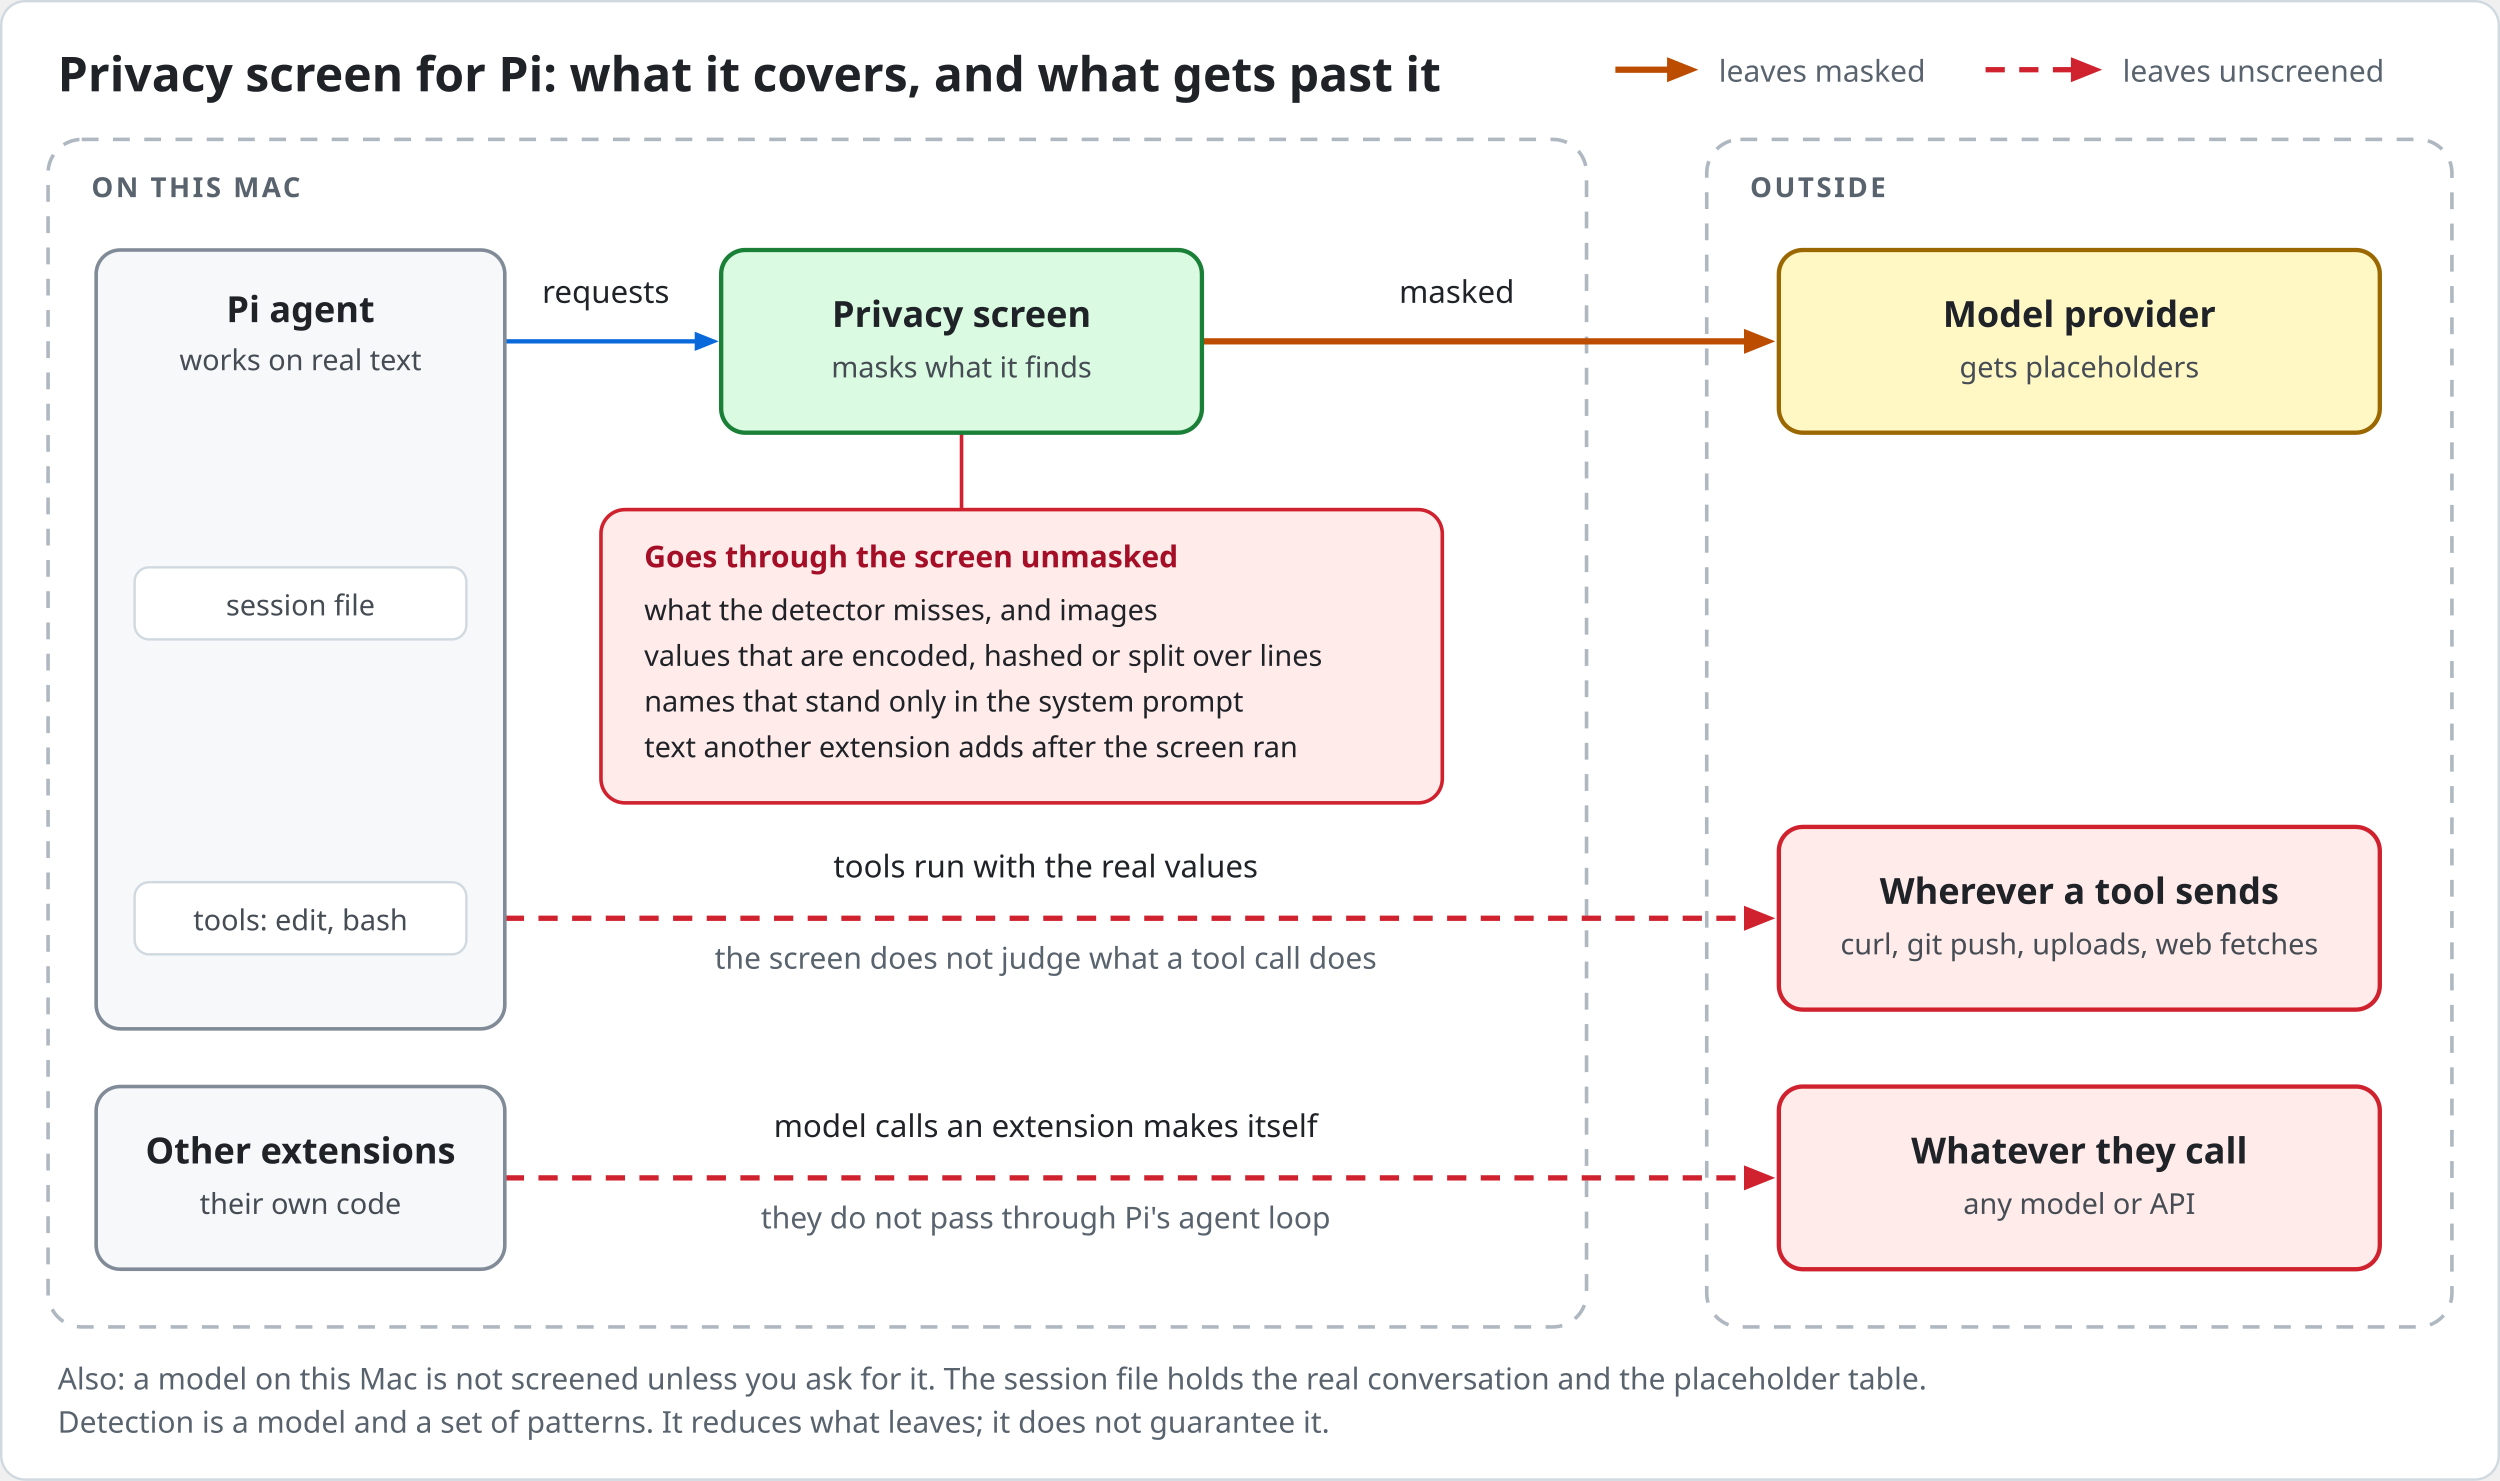
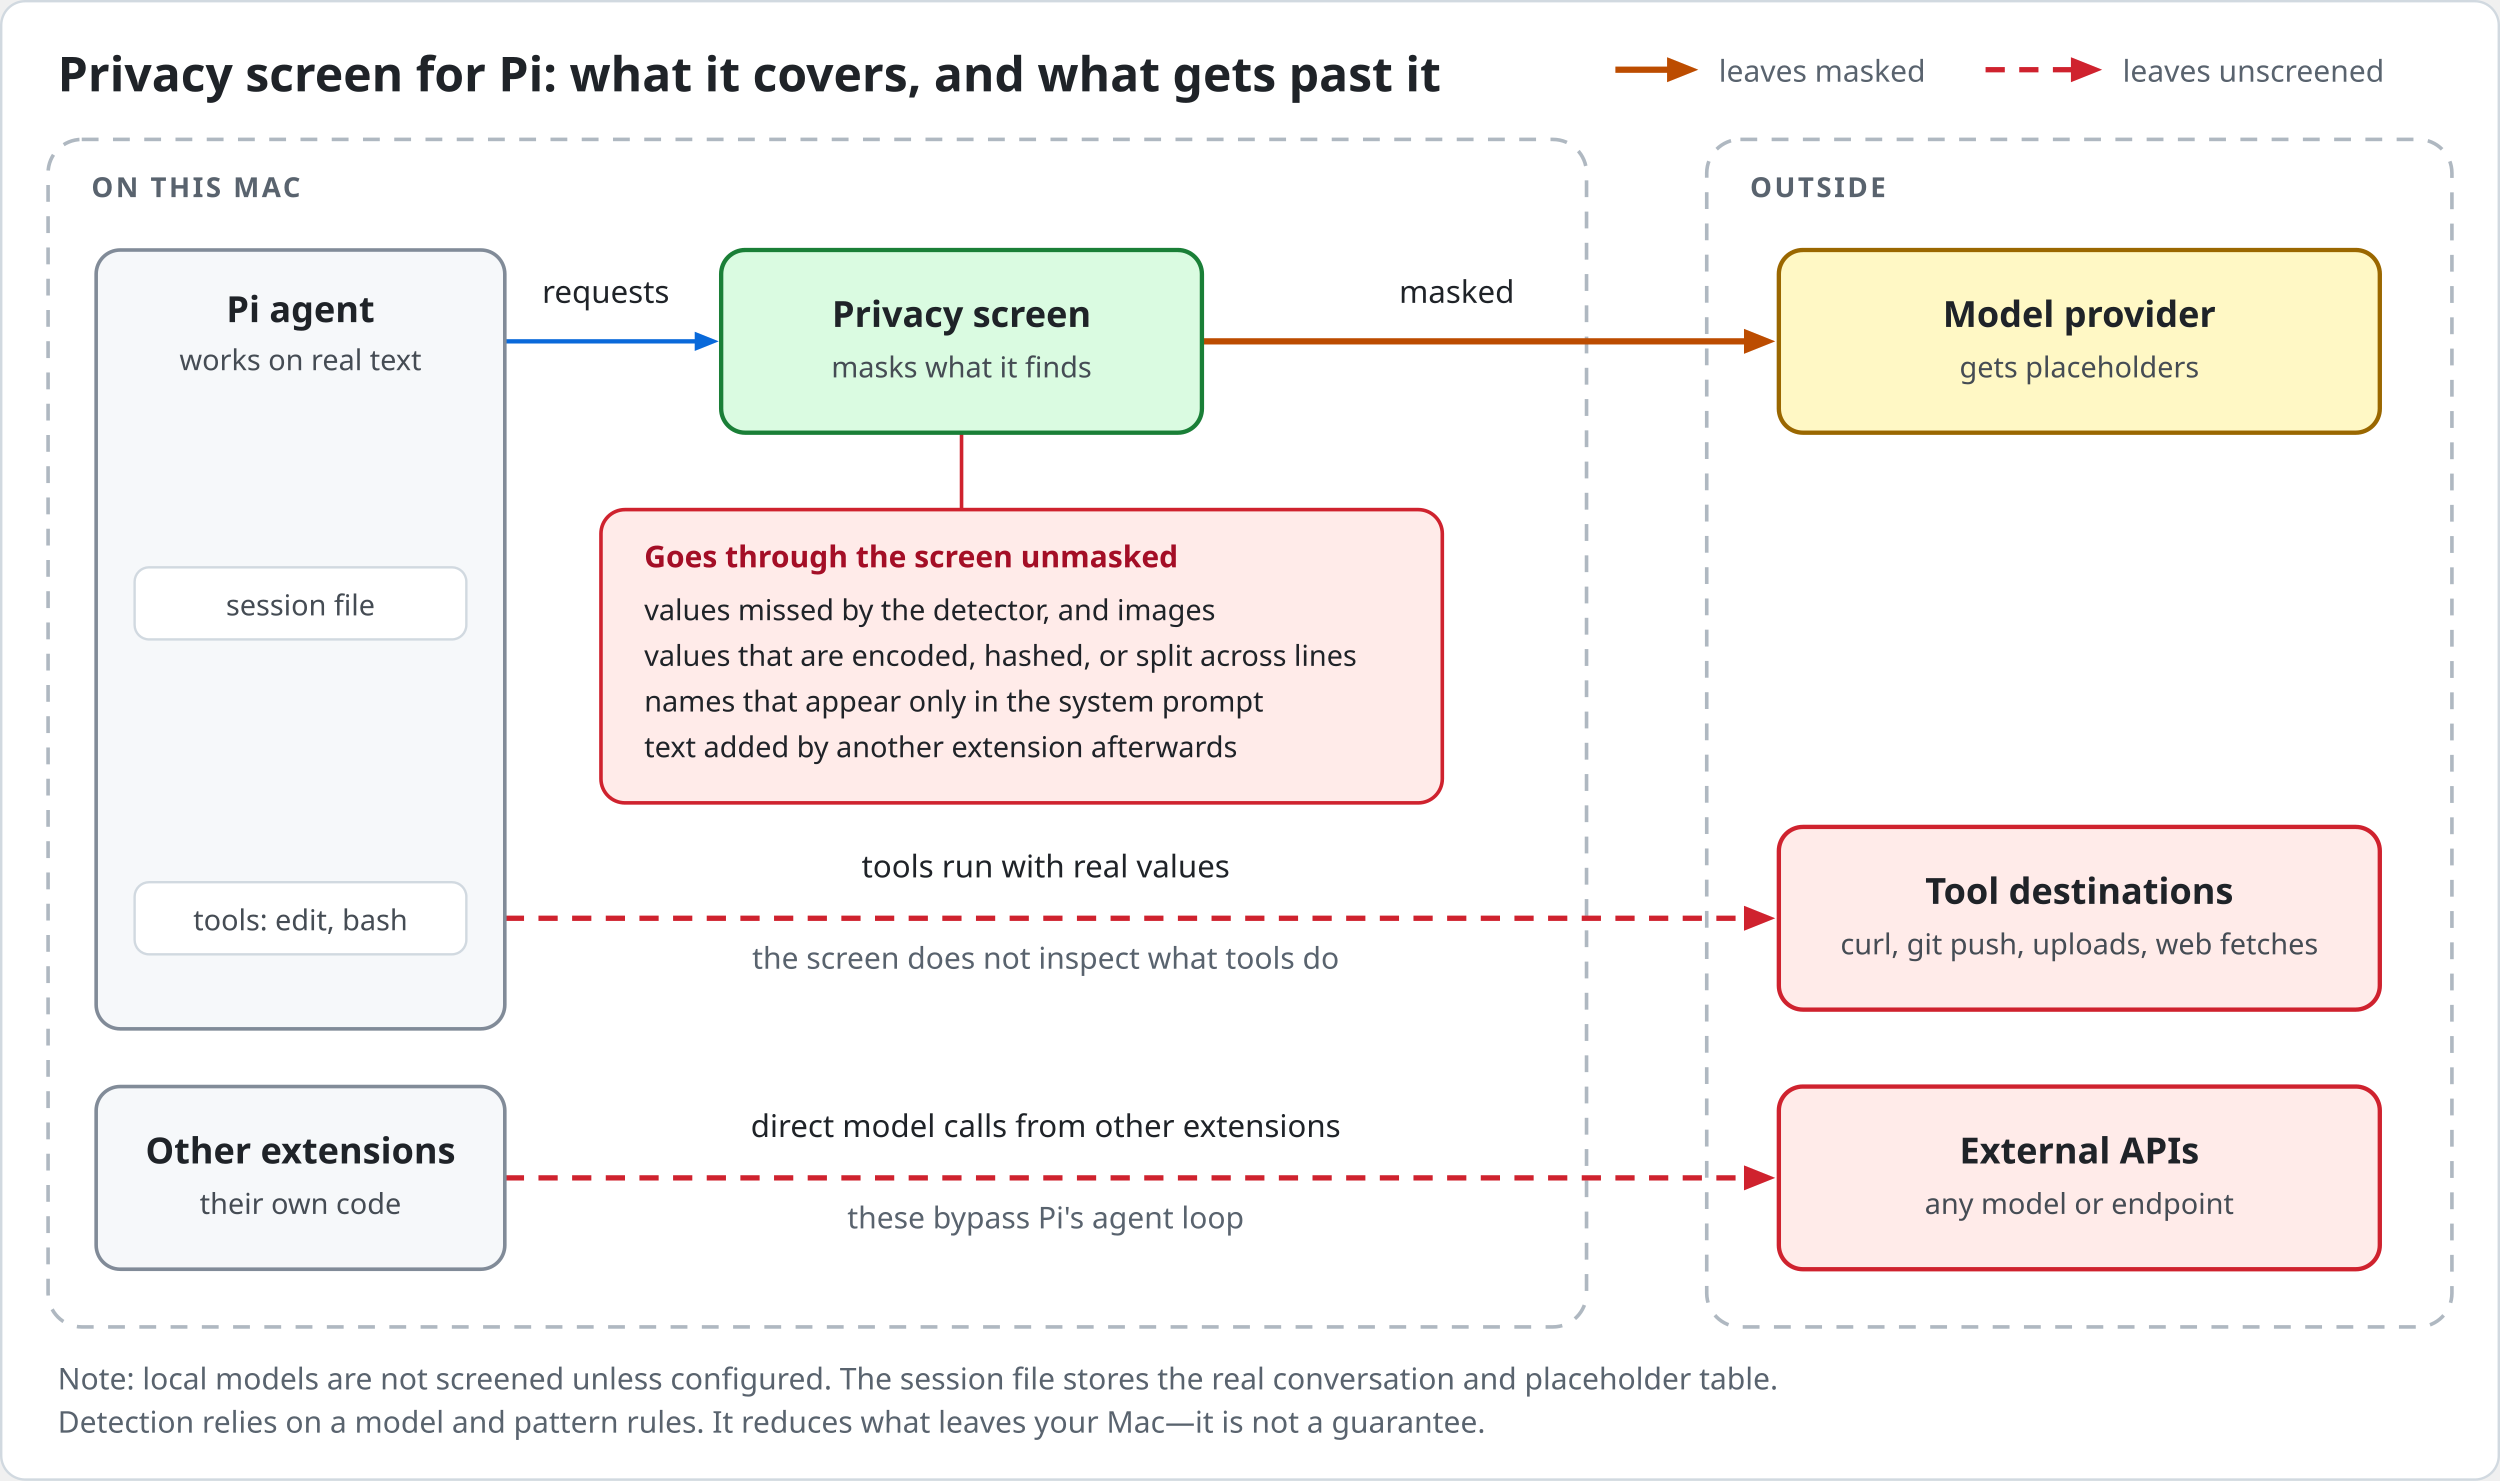
<svg xmlns="http://www.w3.org/2000/svg" width="1040" height="616" viewBox="0 0 1040 616" role="img" aria-labelledby="t d">
  <defs>
    <marker id="ah-local" viewBox="0 0 10 10" refX="5" refY="5" markerWidth="10" markerHeight="10" markerUnits="userSpaceOnUse" orient="auto">
      <path d="M0,1 L10,5 L0,9 z" class="ah-local" />
    </marker>
    <marker id="ah-cloud" viewBox="0 0 10 10" refX="5" refY="5" markerWidth="13" markerHeight="13" markerUnits="userSpaceOnUse" orient="auto">
      <path d="M0,1 L10,5 L0,9 z" class="ah-cloud" />
    </marker>
    <marker id="ah-red" viewBox="0 0 10 10" refX="5" refY="5" markerWidth="13" markerHeight="13" markerUnits="userSpaceOnUse" orient="auto">
      <path d="M0,1 L10,5 L0,9 z" class="ah-red" />
    </marker>
    <style>
      text { font-family: -apple-system, BlinkMacSystemFont, "Segoe UI", "Noto Sans", Helvetica, Arial, sans-serif; fill: #1f2328; }
      .mono { font-family: ui-monospace, SFMono-Regular, "SF Mono", Menlo, Consolas, "Liberation Mono", monospace; }
      .bg { fill: #ffffff; stroke: #d1d9e0; }
      .title { font-size: 20px; font-weight: 600; }
      .leg { font-size: 12.5px; fill: #59636e; }
      .zone { font-size: 11.5px; font-weight: 600; fill: #59636e; letter-spacing: 0.09em; }
      .zone-rect { fill: none; stroke: #afb8c1; stroke-width: 1.5; stroke-dasharray: 7 6; }
      .pi { fill: #f6f8fa; stroke: #818b98; stroke-width: 1.5; }
      .chip { fill: #ffffff; stroke: #d1d9e0; stroke-width: 1; }
      .ours { fill: #dafbe1; stroke: #1a7f37; stroke-width: 1.8; }
      .cloud { fill: #fff8c5; stroke: #9a6700; stroke-width: 1.8; }
      .out { fill: #ffebe9; stroke: #cf222e; stroke-width: 1.8; }
      .warn { fill: #ffebe9; stroke: #cf222e; stroke-width: 1.5; }
      .warn-line { stroke: #cf222e; stroke-width: 1.5; fill: none; }
      .warn-t { font-size: 12.5px; font-weight: 600; fill: #a40e26; }
      .warn-s { font-size: 12px; fill: #1f2328; }
      .box-t { font-size: 15px; font-weight: 600; text-anchor: middle; }
      .box-s { font-size: 12px; fill: #454c54; text-anchor: middle; }
      .dim { fill: #59636e; }
      .e-local { stroke: #0969da; stroke-width: 1.8; fill: none; marker-end: url(#ah-local); }
      .e-cloud { stroke: #bc4c00; stroke-width: 2.6; fill: none; marker-end: url(#ah-cloud); }
      .e-red { stroke: #cf222e; stroke-width: 2.2; stroke-dasharray: 8 6; fill: none; marker-end: url(#ah-red); }
      .ah-local { fill: #0969da; }
      .ah-cloud { fill: #bc4c00; }
      .ah-red { fill: #cf222e; }
      .lbl { font-size: 13px; paint-order: stroke; stroke: #ffffff; stroke-width: 5px; stroke-linejoin: round; }
      .sub { font-size: 12.5px; }
      .mid { text-anchor: middle; }
      @media (prefers-color-scheme: dark) {
        text { fill: #e6edf3; }
        .bg { fill: #0d1117; stroke: #30363d; }
        .leg, .zone { fill: #9198a1; }
        .zone-rect { stroke: #484f58; }
        .pi { fill: #161b22; stroke: #6e7681; }
        .chip { fill: #0d1117; stroke: #30363d; }
        .ours { fill: #12261e; stroke: #3fb950; }
        .cloud { fill: #272115; stroke: #d29922; }
        .out { fill: #2a1416; stroke: #f85149; }
        .warn { fill: #2a1416; stroke: #f85149; }
        .warn-line { stroke: #f85149; }
        .warn-t { fill: #ff7b72; }
        .warn-s { fill: #e6edf3; }
        .box-s { fill: #b1bac4; }
        .dim { fill: #9198a1; }
        .e-local { stroke: #58a6ff; }
        .e-cloud { stroke: #f0883e; }
        .e-red { stroke: #f85149; }
        .ah-local { fill: #58a6ff; }
        .ah-cloud { fill: #f0883e; }
        .ah-red { fill: #f85149; }
        .lbl { stroke: #0d1117; }
      }
    </style>
  </defs>
  <rect x="0.5" y="0.5" width="1039" height="615" rx="10" class="bg" />
  <text x="24" y="38" class="title">Privacy screen for Pi: what it covers, and what gets past it</text>
  <line x1="672" y1="29" x2="700" y2="29" class="e-cloud" />
  <text x="715" y="34" class="leg">leaves masked</text>
  <line x1="826" y1="29" x2="868" y2="29" class="e-red" />
  <text x="883" y="34" class="leg">leaves unscreened</text>
  <rect x="20" y="58" width="640" height="494" rx="14" class="zone-rect" />
  <text x="38" y="82" class="zone">ON THIS MAC</text>
  <rect x="710" y="58" width="310" height="494" rx="14" class="zone-rect" />
  <text x="728" y="82" class="zone">OUTSIDE</text>
  <line x1="210" y1="142" x2="294" y2="142" class="e-local" />
  <line x1="500" y1="142" x2="732" y2="142" class="e-cloud" />
  <line x1="400" y1="180" x2="400" y2="212" class="warn-line" />
  <line x1="210" y1="382" x2="732" y2="382" class="e-red" />
  <line x1="210" y1="490" x2="732" y2="490" class="e-red" />
  <rect x="40" y="104" width="170" height="324" rx="10" class="pi" />
  <text x="125" y="134" class="box-t">Pi agent</text>
  <text x="125" y="154" class="box-s">works on real text</text>
  <rect x="56" y="236" width="138" height="30" rx="6" class="chip" />
  <text x="125" y="256" class="box-s">session file</text>
  <rect x="56" y="367" width="138" height="30" rx="6" class="chip" />
  <text x="125" y="387" class="box-s">tools: edit, bash</text>
  <rect x="300" y="104" width="200" height="76" rx="10" class="ours" />
  <text x="400" y="136" class="box-t">Privacy screen</text>
  <text x="400" y="157" class="box-s">masks what it finds</text>
  <rect x="740" y="104" width="250" height="76" rx="10" class="cloud" />
  <text x="865" y="136" class="box-t">Model provider</text>
  <text x="865" y="157" class="box-s">gets placeholders</text>
  <text x="252" y="126" class="lbl mid">requests</text>
  <text x="606" y="126" class="lbl mid">masked</text>
  <rect x="250" y="212" width="350" height="122" rx="10" class="warn" />
  <text x="268" y="236" class="warn-t">Goes through the screen unmasked</text>
-   <text x="268" y="258" class="warn-s">what the detector misses, and images</text>
-   <text x="268" y="277" class="warn-s">values that are encoded, hashed or split over lines</text>
-   <text x="268" y="296" class="warn-s">names that stand only in the system prompt</text>
-   <text x="268" y="315" class="warn-s">text another extension adds after the screen ran</text>
+   <text x="268" y="258" class="warn-s">values missed by the detector, and images</text>
+   <text x="268" y="277" class="warn-s">values that are encoded, hashed, or split across lines</text>
+   <text x="268" y="296" class="warn-s">names that appear only in the system prompt</text>
+   <text x="268" y="315" class="warn-s">text added by another extension afterwards</text>
  <rect x="740" y="344" width="250" height="76" rx="10" class="out" />
-   <text x="865" y="376" class="box-t">Wherever a tool sends</text>
+   <text x="865" y="376" class="box-t">Tool destinations</text>
  <text x="865" y="397" class="box-s">curl, git push, uploads, web fetches</text>
-   <text x="435" y="365" class="lbl mid">tools run with the real values</text>
-   <text x="435" y="403" class="lbl mid sub dim">the screen does not judge what a tool call does</text>
+   <text x="435" y="365" class="lbl mid">tools run with real values</text>
+   <text x="435" y="403" class="lbl mid sub dim">the screen does not inspect what tools do</text>
  <rect x="40" y="452" width="170" height="76" rx="10" class="pi" />
  <text x="125" y="484" class="box-t">Other extensions</text>
  <text x="125" y="505" class="box-s">their own code</text>
  <rect x="740" y="452" width="250" height="76" rx="10" class="out" />
-   <text x="865" y="484" class="box-t">Whatever they call</text>
-   <text x="865" y="505" class="box-s">any model or API</text>
-   <text x="435" y="473" class="lbl mid">model calls an extension makes itself</text>
-   <text x="435" y="511" class="lbl mid sub dim">they do not pass through Pi's agent loop</text>
-   <text x="24" y="578" class="leg">Also: a model on this Mac is not screened unless you ask for it. The session file holds the real conversation and the placeholder table.</text>
-   <text x="24" y="596" class="leg">Detection is a model and a set of patterns. It reduces what leaves; it does not guarantee it.</text>
+   <text x="865" y="484" class="box-t">External APIs</text>
+   <text x="865" y="505" class="box-s">any model or endpoint</text>
+   <text x="435" y="473" class="lbl mid">direct model calls from other extensions</text>
+   <text x="435" y="511" class="lbl mid sub dim">these bypass Pi's agent loop</text>
+   <text x="24" y="578" class="leg">Note: local models are not screened unless configured. The session file stores the real conversation and placeholder table.</text>
+   <text x="24" y="596" class="leg">Detection relies on a model and pattern rules. It reduces what leaves your Mac—it is not a guarantee.</text>
</svg>
